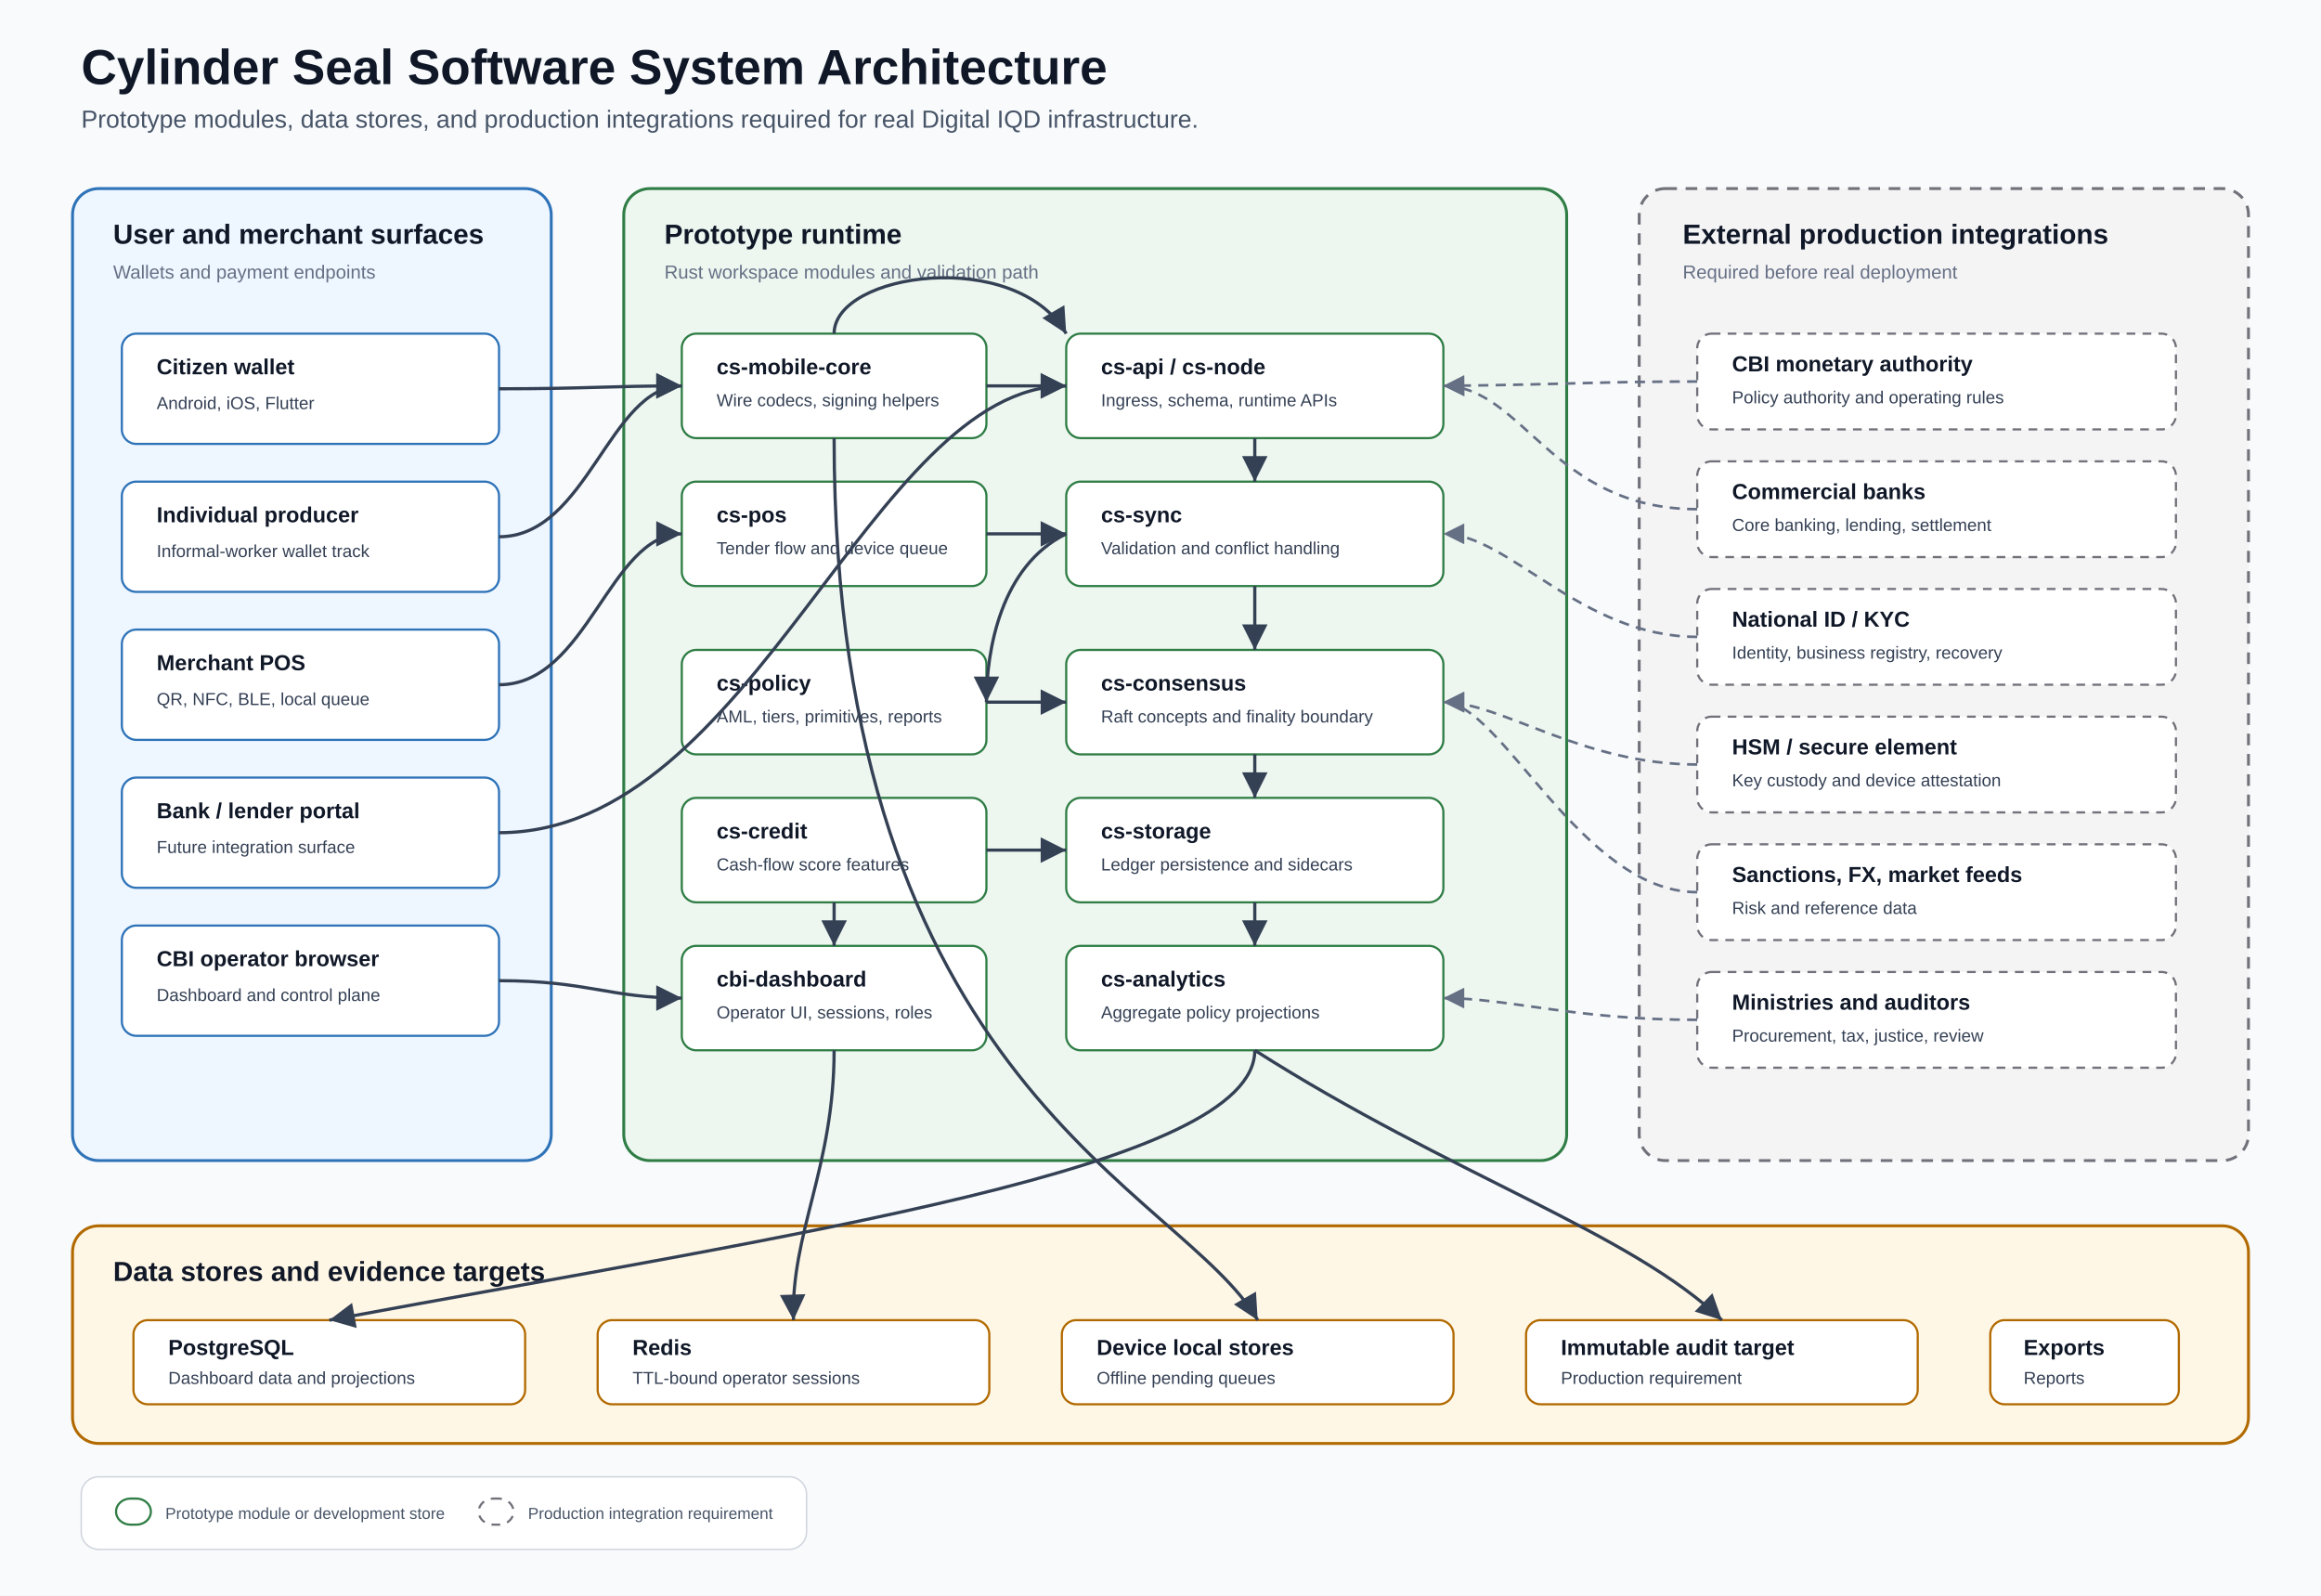
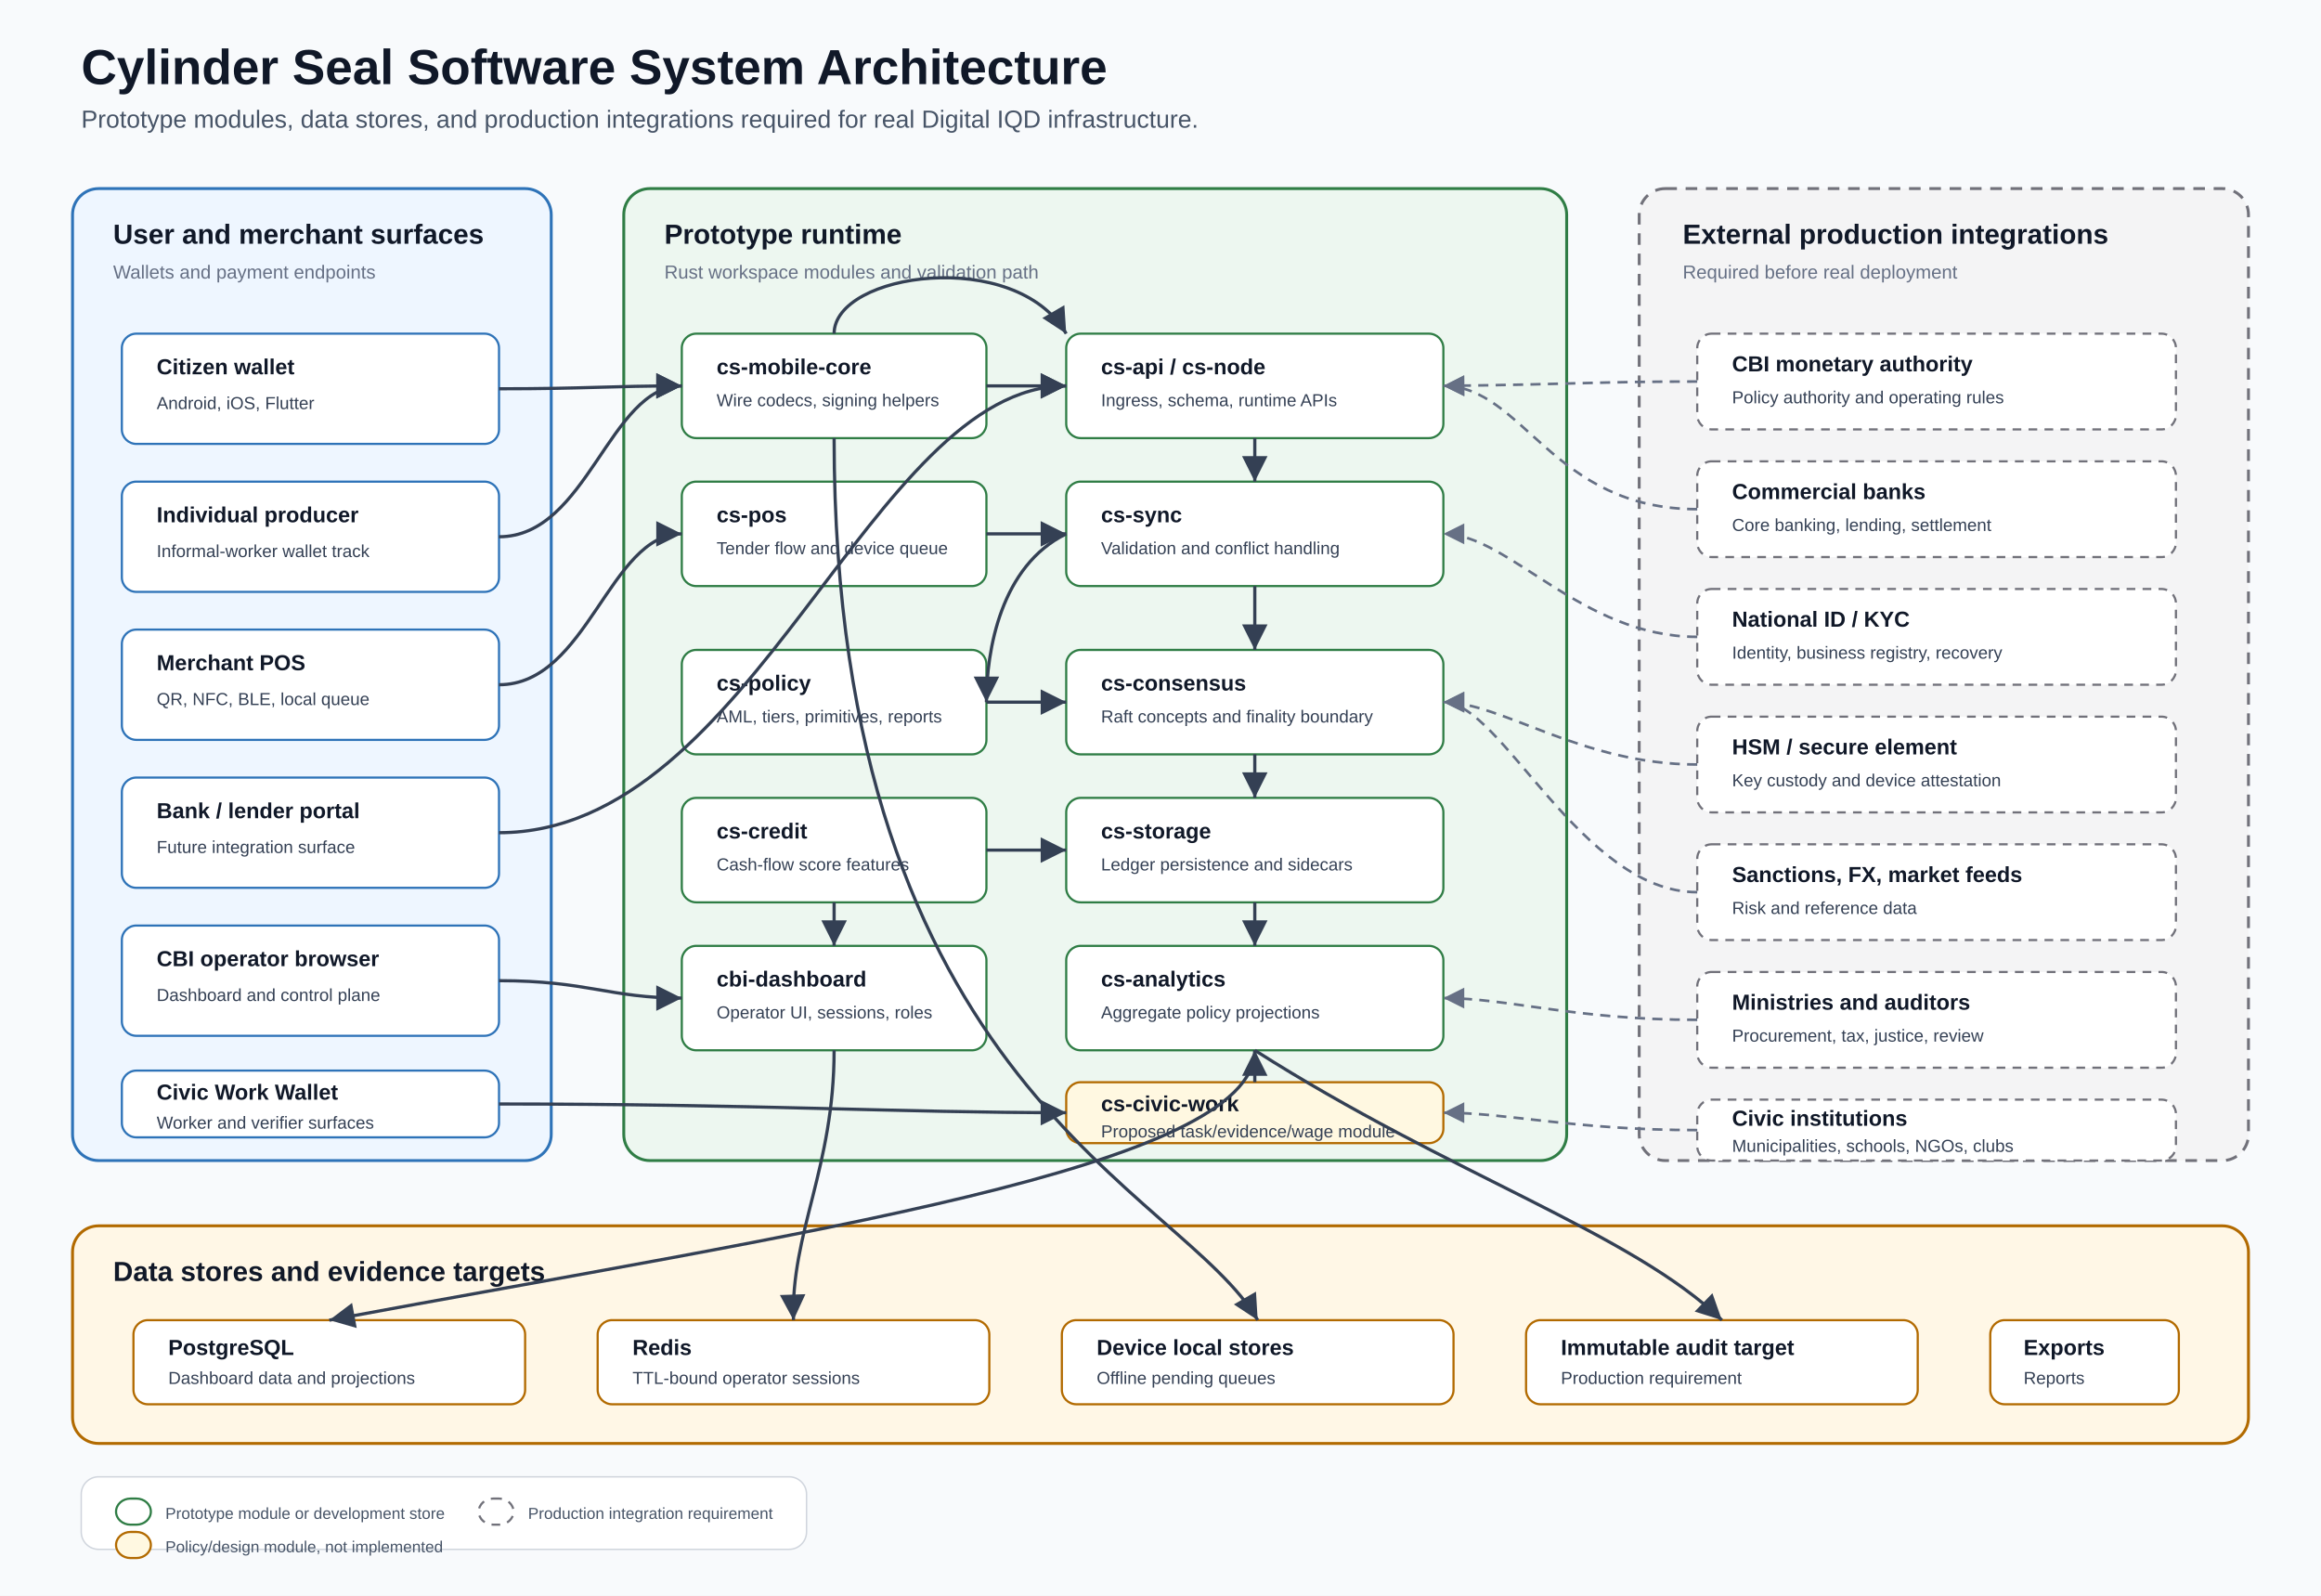
<svg xmlns="http://www.w3.org/2000/svg" width="1600" height="1100" viewBox="0 0 1600 1100" role="img" aria-labelledby="title desc">
  <defs>
    <marker id="arrow" markerWidth="12" markerHeight="12" refX="10" refY="6" orient="auto" markerUnits="strokeWidth">
      <path d="M2,2 L10,6 L2,10 Z" fill="#344054" />
    </marker>
    <marker id="arrow-soft" markerWidth="12" markerHeight="12" refX="10" refY="6" orient="auto" markerUnits="strokeWidth">
      <path d="M2,2 L10,6 L2,10 Z" fill="#667085" />
    </marker>
    <style>
      .bg { fill: #f8fafc; }
      .title { font: 700 34px Arial, sans-serif; fill: #101828; }
      .subtitle { font: 400 17px Arial, sans-serif; fill: #475467; }
      .zone-title { font: 700 19px Arial, sans-serif; fill: #101828; }
      .zone-note { font: 400 13px Arial, sans-serif; fill: #667085; }
      .box-title { font: 700 15px Arial, sans-serif; fill: #101828; }
      .box-text { font: 400 12px Arial, sans-serif; fill: #344054; }
      .small { font: 400 11px Arial, sans-serif; fill: #475467; }
      .zone { stroke-width: 2; rx: 18; }
      .user-zone { fill: #eef6ff; stroke: #2e73b8; }
      .runtime-zone { fill: #edf7f0; stroke: #2f7d45; }
      .store-zone { fill: #fff7e6; stroke: #b26a00; }
      .external-zone { fill: #f4f4f5; stroke: #71717a; stroke-dasharray: 8 6; }
      .box { stroke-width: 1.5; rx: 10; }
      .user { fill: #ffffff; stroke: #2e73b8; }
      .runtime { fill: #ffffff; stroke: #2f7d45; }
+       .partial { fill: #fff8e1; stroke: #b26a00; }
      .store { fill: #ffffff; stroke: #b26a00; }
      .external { fill: #ffffff; stroke: #71717a; stroke-dasharray: 6 5; }
      .arrow { stroke: #344054; stroke-width: 2.2; fill: none; marker-end: url(#arrow); }
      .arrow-soft { stroke: #667085; stroke-width: 1.8; fill: none; marker-end: url(#arrow-soft); stroke-dasharray: 7 5; }
      .legend { fill: #ffffff; stroke: #d0d5dd; rx: 12; }
    </style>
  </defs>
  <rect class="bg" width="1600" height="1100" />
  <text class="title" x="56" y="58">Cylinder Seal Software System Architecture</text>
  <text class="subtitle" x="56" y="88">Prototype modules, data stores, and production integrations required for real Digital IQD infrastructure.</text>
  <rect class="zone user-zone" x="50" y="130" width="330" height="670" />
  <text class="zone-title" x="78" y="168">User and merchant surfaces</text>
  <text class="zone-note" x="78" y="192">Wallets and payment endpoints</text>
  <rect class="box user" x="84" y="230" width="260" height="76" />
  <text class="box-title" x="108" y="258">Citizen wallet</text>
  <text class="box-text" x="108" y="282">Android, iOS, Flutter</text>
  <rect class="box user" x="84" y="332" width="260" height="76" />
  <text class="box-title" x="108" y="360">Individual producer</text>
  <text class="box-text" x="108" y="384">Informal-worker wallet track</text>
  <rect class="box user" x="84" y="434" width="260" height="76" />
  <text class="box-title" x="108" y="462">Merchant POS</text>
  <text class="box-text" x="108" y="486">QR, NFC, BLE, local queue</text>
  <rect class="box user" x="84" y="536" width="260" height="76" />
  <text class="box-title" x="108" y="564">Bank / lender portal</text>
  <text class="box-text" x="108" y="588">Future integration surface</text>
  <rect class="box user" x="84" y="638" width="260" height="76" />
  <text class="box-title" x="108" y="666">CBI operator browser</text>
  <text class="box-text" x="108" y="690">Dashboard and control plane</text>
+   <rect class="box user" x="84" y="738" width="260" height="46" />
+   <text class="box-title" x="108" y="758">Civic Work Wallet</text>
+   <text class="box-text" x="108" y="778">Worker and verifier surfaces</text>
  <rect class="zone runtime-zone" x="430" y="130" width="650" height="670" />
  <text class="zone-title" x="458" y="168">Prototype runtime</text>
  <text class="zone-note" x="458" y="192">Rust workspace modules and validation path</text>
  <rect class="box runtime" x="470" y="230" width="210" height="72" />
  <text class="box-title" x="494" y="258">cs-mobile-core</text>
  <text class="box-text" x="494" y="280">Wire codecs, signing helpers</text>
  <rect class="box runtime" x="470" y="332" width="210" height="72" />
  <text class="box-title" x="494" y="360">cs-pos</text>
  <text class="box-text" x="494" y="382">Tender flow and device queue</text>
  <rect class="box runtime" x="735" y="230" width="260" height="72" />
  <text class="box-title" x="759" y="258">cs-api / cs-node</text>
  <text class="box-text" x="759" y="280">Ingress, schema, runtime APIs</text>
  <rect class="box runtime" x="735" y="332" width="260" height="72" />
  <text class="box-title" x="759" y="360">cs-sync</text>
  <text class="box-text" x="759" y="382">Validation and conflict handling</text>
  <rect class="box runtime" x="470" y="448" width="210" height="72" />
  <text class="box-title" x="494" y="476">cs-policy</text>
  <text class="box-text" x="494" y="498">AML, tiers, primitives, reports</text>
  <rect class="box runtime" x="735" y="448" width="260" height="72" />
  <text class="box-title" x="759" y="476">cs-consensus</text>
  <text class="box-text" x="759" y="498">Raft concepts and finality boundary</text>
  <rect class="box runtime" x="470" y="550" width="210" height="72" />
  <text class="box-title" x="494" y="578">cs-credit</text>
  <text class="box-text" x="494" y="600">Cash-flow score features</text>
  <rect class="box runtime" x="735" y="550" width="260" height="72" />
  <text class="box-title" x="759" y="578">cs-storage</text>
  <text class="box-text" x="759" y="600">Ledger persistence and sidecars</text>
  <rect class="box runtime" x="470" y="652" width="210" height="72" />
  <text class="box-title" x="494" y="680">cbi-dashboard</text>
  <text class="box-text" x="494" y="702">Operator UI, sessions, roles</text>
  <rect class="box runtime" x="735" y="652" width="260" height="72" />
  <text class="box-title" x="759" y="680">cs-analytics</text>
  <text class="box-text" x="759" y="702">Aggregate policy projections</text>
+   <rect class="box partial" x="735" y="746" width="260" height="42" />
+   <text class="box-title" x="759" y="766">cs-civic-work</text>
+   <text class="box-text" x="759" y="784">Proposed task/evidence/wage module</text>
  <rect class="zone external-zone" x="1130" y="130" width="420" height="670" />
  <text class="zone-title" x="1160" y="168">External production integrations</text>
  <text class="zone-note" x="1160" y="192">Required before real deployment</text>
  <rect class="box external" x="1170" y="230" width="330" height="66" />
  <text class="box-title" x="1194" y="256">CBI monetary authority</text>
  <text class="box-text" x="1194" y="278">Policy authority and operating rules</text>
  <rect class="box external" x="1170" y="318" width="330" height="66" />
  <text class="box-title" x="1194" y="344">Commercial banks</text>
  <text class="box-text" x="1194" y="366">Core banking, lending, settlement</text>
  <rect class="box external" x="1170" y="406" width="330" height="66" />
  <text class="box-title" x="1194" y="432">National ID / KYC</text>
  <text class="box-text" x="1194" y="454">Identity, business registry, recovery</text>
  <rect class="box external" x="1170" y="494" width="330" height="66" />
  <text class="box-title" x="1194" y="520">HSM / secure element</text>
  <text class="box-text" x="1194" y="542">Key custody and device attestation</text>
  <rect class="box external" x="1170" y="582" width="330" height="66" />
  <text class="box-title" x="1194" y="608">Sanctions, FX, market feeds</text>
  <text class="box-text" x="1194" y="630">Risk and reference data</text>
  <rect class="box external" x="1170" y="670" width="330" height="66" />
  <text class="box-title" x="1194" y="696">Ministries and auditors</text>
  <text class="box-text" x="1194" y="718">Procurement, tax, justice, review</text>
+   <rect class="box external" x="1170" y="758" width="330" height="42" />
+   <text class="box-title" x="1194" y="776">Civic institutions</text>
+   <text class="box-text" x="1194" y="794">Municipalities, schools, NGOs, clubs</text>
  <rect class="zone store-zone" x="50" y="845" width="1500" height="150" />
  <text class="zone-title" x="78" y="883">Data stores and evidence targets</text>
  <rect class="box store" x="92" y="910" width="270" height="58" />
  <text class="box-title" x="116" y="934">PostgreSQL</text>
  <text class="box-text" x="116" y="954">Dashboard data and projections</text>
  <rect class="box store" x="412" y="910" width="270" height="58" />
  <text class="box-title" x="436" y="934">Redis</text>
  <text class="box-text" x="436" y="954">TTL-bound operator sessions</text>
  <rect class="box store" x="732" y="910" width="270" height="58" />
  <text class="box-title" x="756" y="934">Device local stores</text>
  <text class="box-text" x="756" y="954">Offline pending queues</text>
  <rect class="box store" x="1052" y="910" width="270" height="58" />
  <text class="box-title" x="1076" y="934">Immutable audit target</text>
  <text class="box-text" x="1076" y="954">Production requirement</text>
  <rect class="box store" x="1372" y="910" width="130" height="58" />
  <text class="box-title" x="1395" y="934">Exports</text>
  <text class="box-text" x="1395" y="954">Reports</text>
  <path class="arrow" d="M344 268 C405 268 420 266 470 266" />
  <path class="arrow" d="M344 370 C405 370 420 266 470 266" />
  <path class="arrow" d="M344 472 C405 472 420 368 470 368" />
  <path class="arrow" d="M344 574 C520 574 600 266 735 266" />
  <path class="arrow" d="M344 676 C405 676 420 688 470 688" />
+   <path class="arrow" d="M344 761 C520 761 620 767 735 767" />
  <path class="arrow" d="M680 266 L735 266" />
  <path class="arrow" d="M680 368 L735 368" />
  <path class="arrow" d="M865 302 L865 332" />
  <path class="arrow" d="M735 368 C690 390 680 448 680 484" />
  <path class="arrow" d="M865 404 L865 448" />
  <path class="arrow" d="M680 484 C710 484 705 484 735 484" />
  <path class="arrow" d="M865 520 L865 550" />
  <path class="arrow" d="M680 586 C710 586 705 586 735 586" />
  <path class="arrow" d="M575 622 L575 652" />
  <path class="arrow" d="M865 622 L865 652" />
+   <path class="arrow" d="M865 746 C865 735 865 735 865 724" />
  <path class="arrow" d="M865 724 C865 805 550 850 227 910" />
  <path class="arrow" d="M575 724 C575 805 545 850 547 910" />
  <path class="arrow" d="M575 230 C575 188 700 170 735 230" />
  <path class="arrow" d="M575 302 C575 750 815 820 867 910" />
  <path class="arrow" d="M865 724 C1000 810 1125 850 1187 910" />
  <path class="arrow-soft" d="M1170 263 C1100 263 1085 265 995 266" />
  <path class="arrow-soft" d="M1170 351 C1070 351 1050 266 995 266" />
  <path class="arrow-soft" d="M1170 439 C1090 439 1040 368 995 368" />
  <path class="arrow-soft" d="M1170 527 C1090 527 1035 484 995 484" />
  <path class="arrow-soft" d="M1170 615 C1090 615 1035 484 995 484" />
  <path class="arrow-soft" d="M1170 703 C1085 703 1040 688 995 688" />
+   <path class="arrow-soft" d="M1170 779 C1085 779 1040 767 995 767" />
  <rect class="legend" x="56" y="1018" width="500" height="50" />
  <rect class="box runtime" x="80" y="1033" width="24" height="18" />
  <text class="small" x="114" y="1047">Prototype module or development store</text>
  <rect class="box external" x="330" y="1033" width="24" height="18" />
  <text class="small" x="364" y="1047">Production integration requirement</text>
+   <rect class="box partial" x="80" y="1056" width="24" height="18" />
+   <text class="small" x="114" y="1070">Policy/design module, not implemented</text>
</svg>
